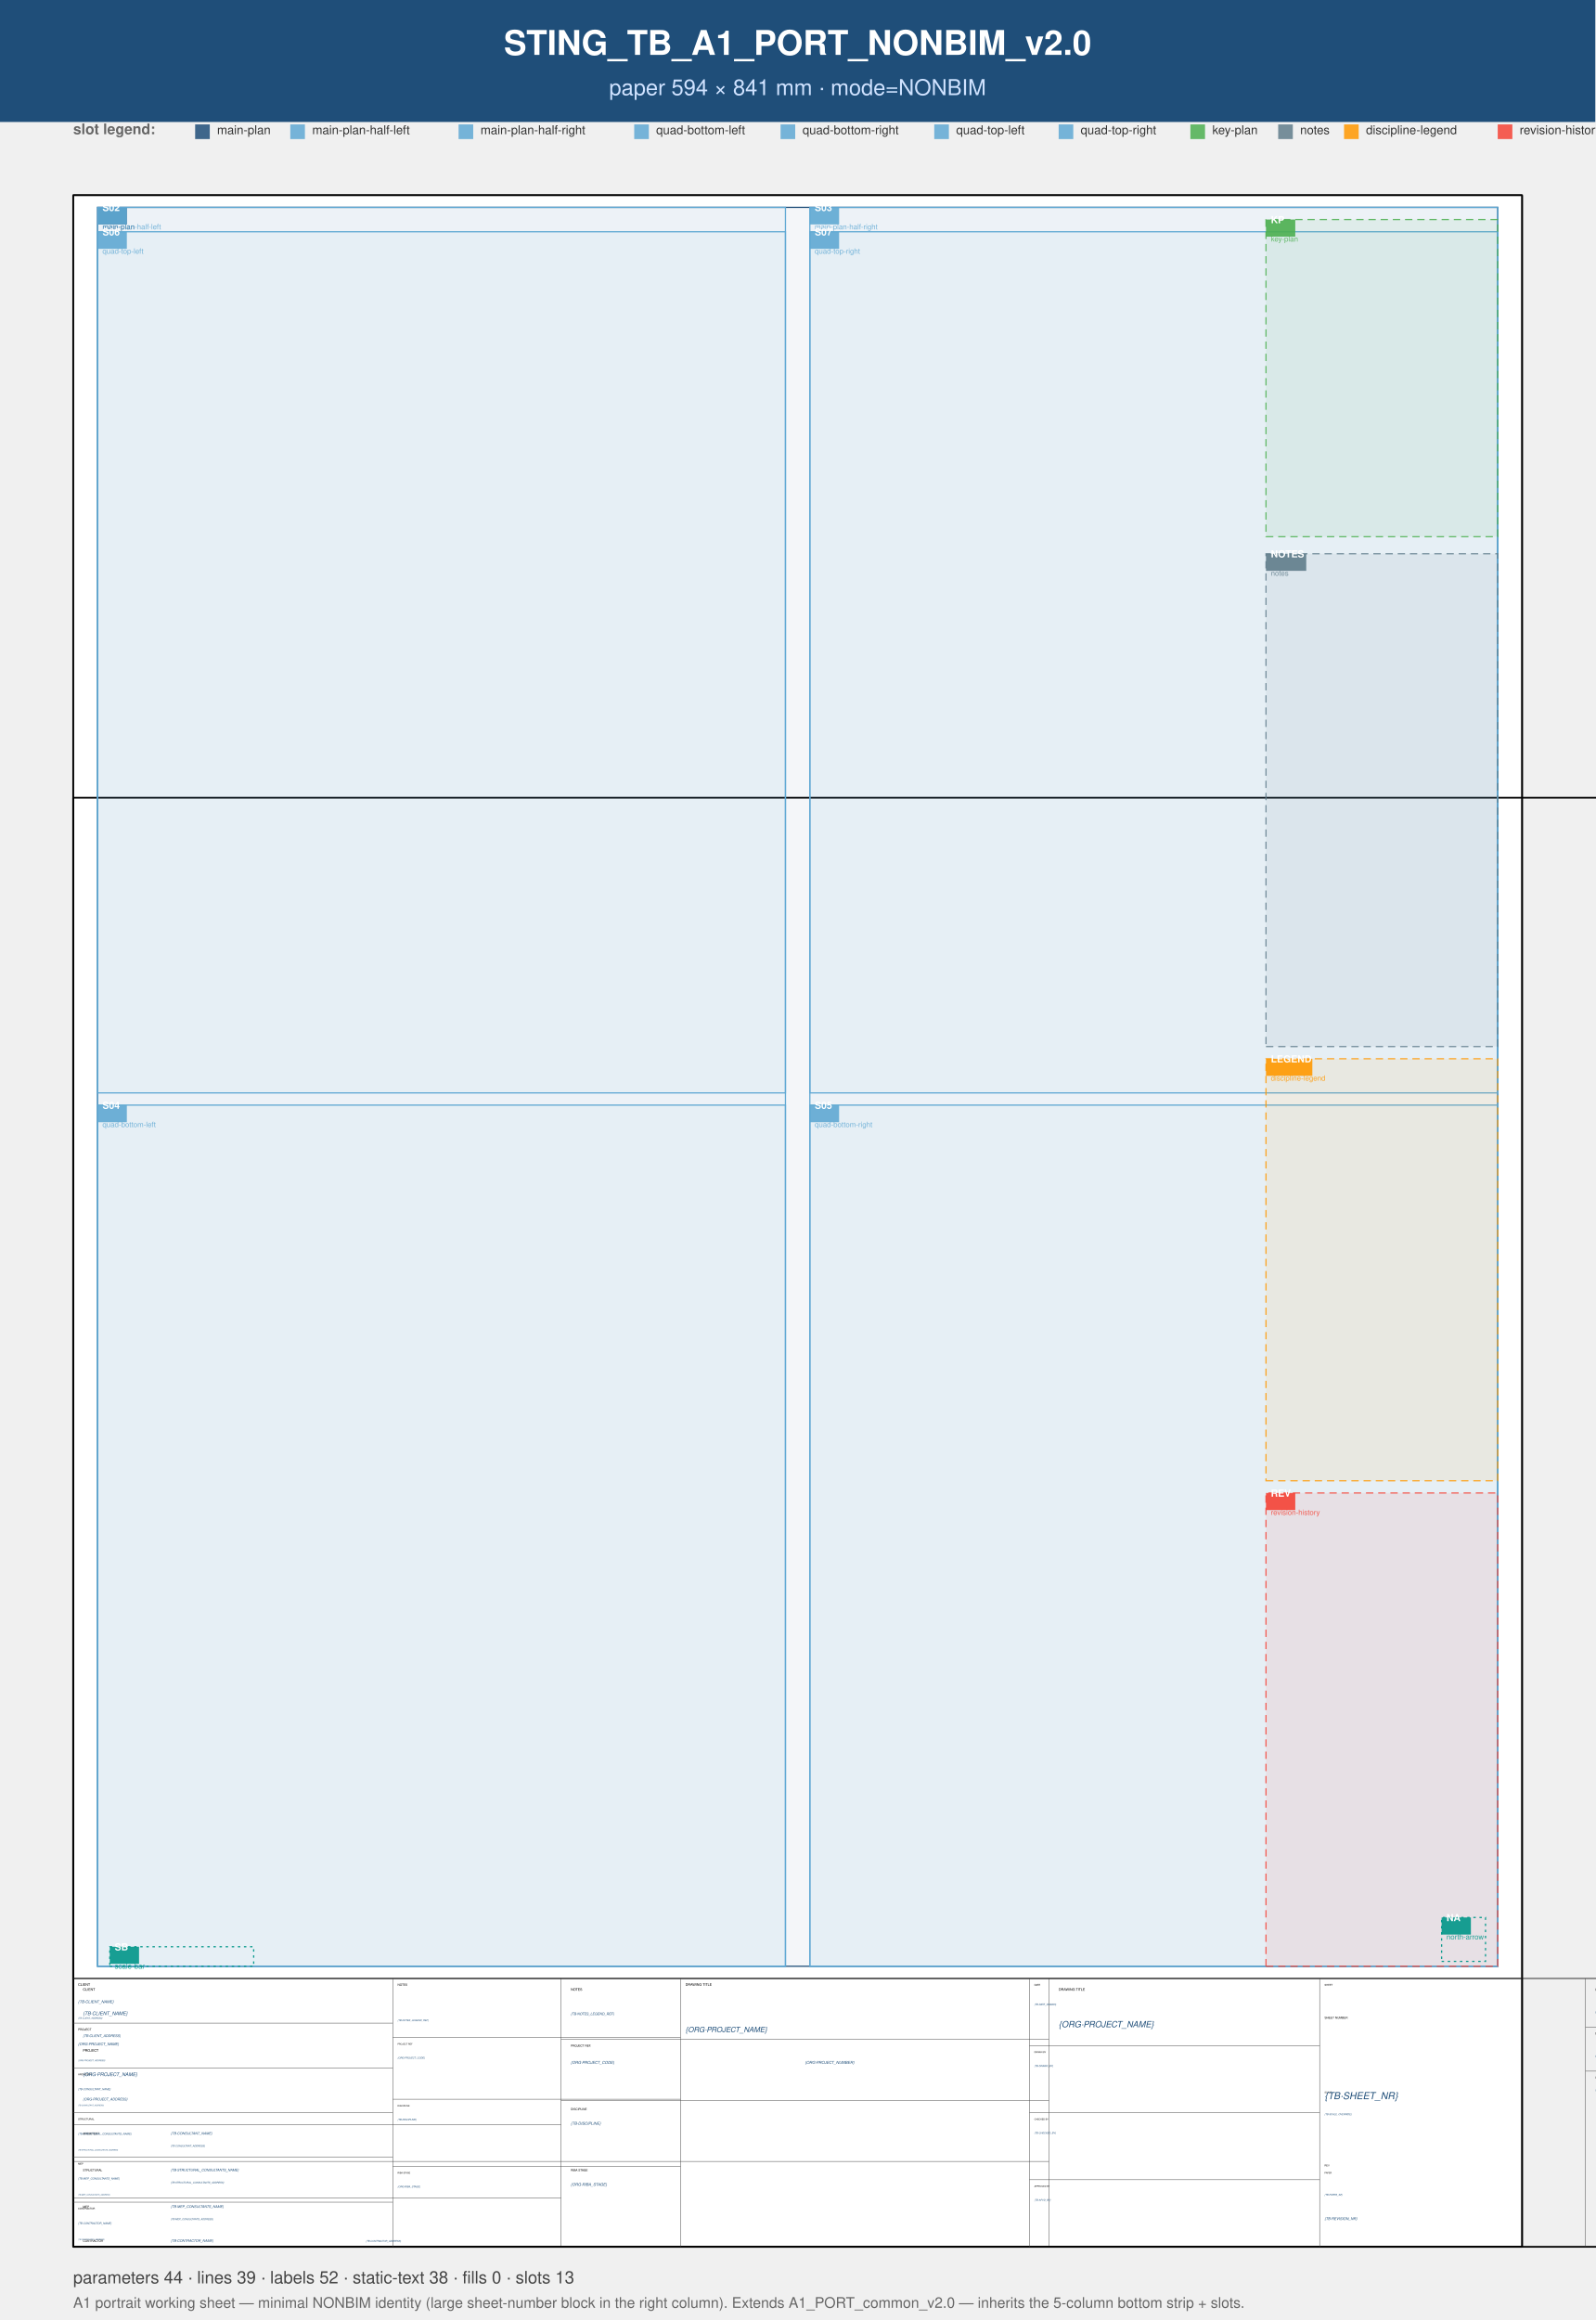
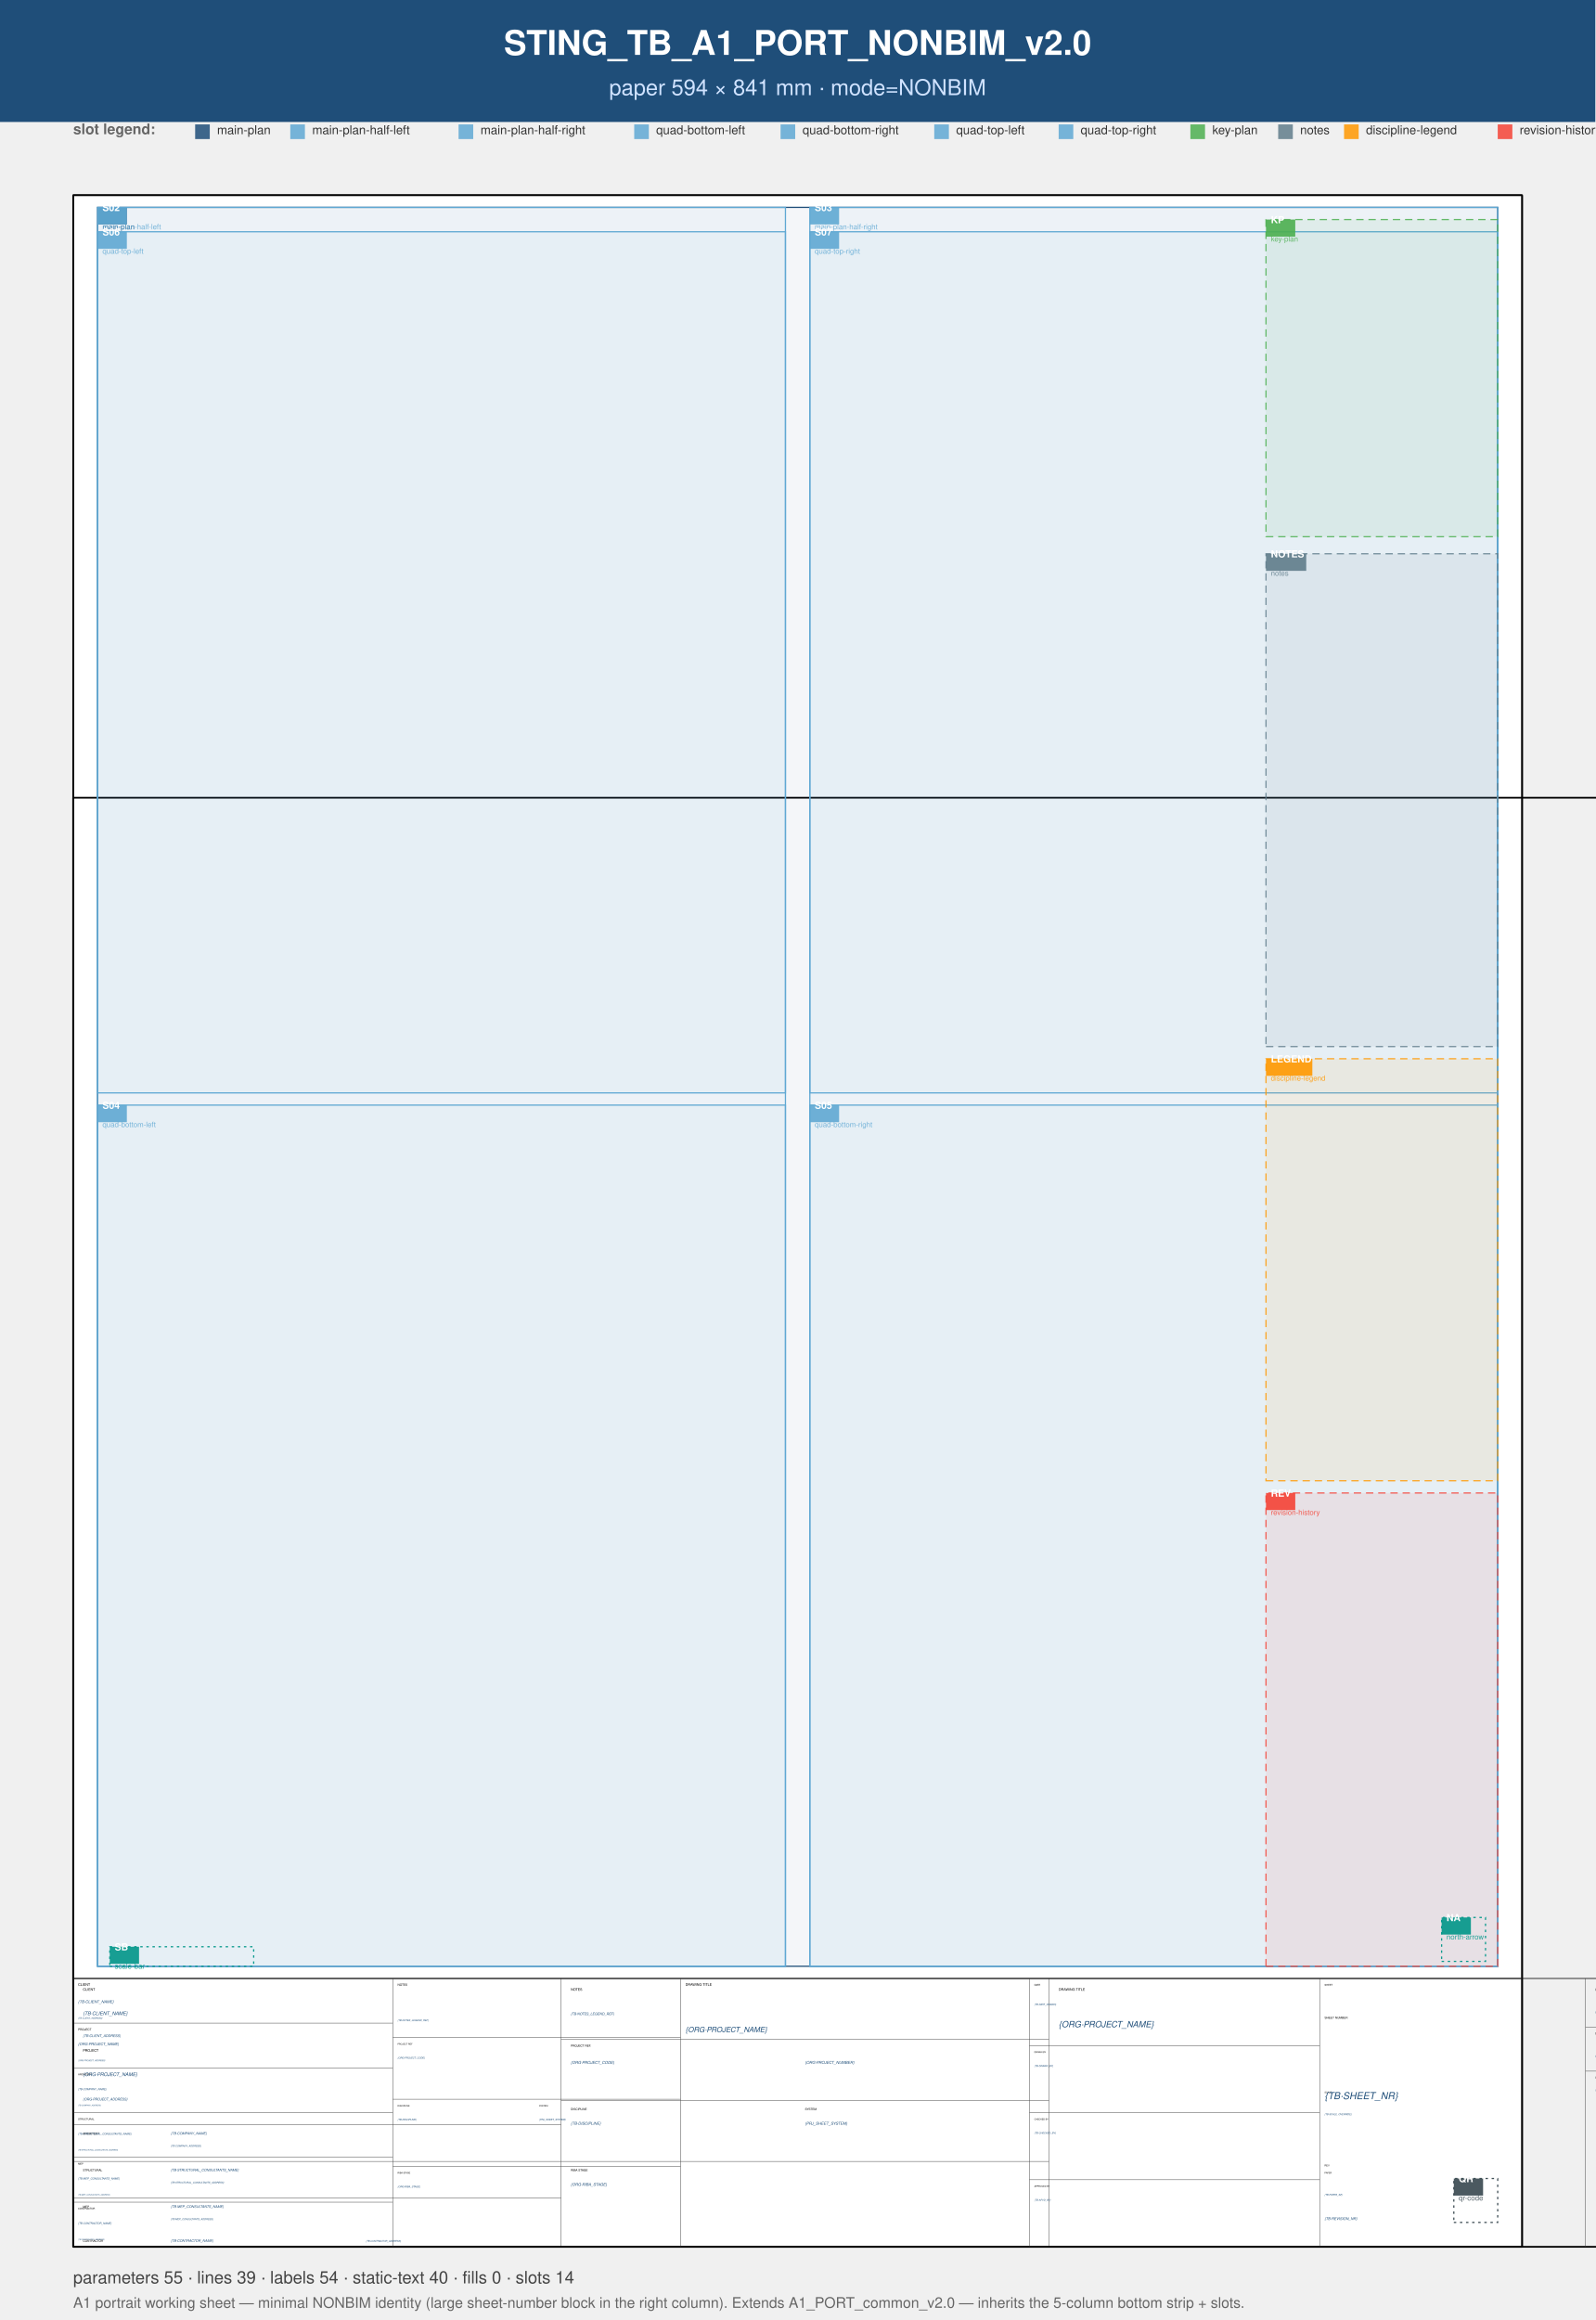
<svg xmlns="http://www.w3.org/2000/svg" viewBox="0 0 654 951" width="654mm" height="951mm" style="background:#fafafa;font-family:Helvetica,Arial,sans-serif;">
  <rect x="0" y="0" width="654" height="50" fill="#1F4E79" />
  <text x="327.0" y="22.5" text-anchor="middle" fill="#fff" font-size="14" font-weight="bold">STING_TB_A1_PORT_NONBIM_v2.0</text>
  <text x="327.0" y="39.0" text-anchor="middle" fill="#cfe2ff" font-size="9">paper 594 × 841 mm   ·   mode=NONBIM</text>
  <g transform="translate(30,921) scale(1,-1)">
    <rect x="0" y="0" width="594" height="841" fill="#ffffff" stroke="#1a1a1a" stroke-width="0.6" />
    <line x1="0" y1="0" x2="841" y2="0" stroke="#000" stroke-width="0.7" />
    <line x1="841" y1="0" x2="841" y2="594" stroke="#000" stroke-width="0.7" />
    <line x1="841" y1="594" x2="0" y2="594" stroke="#000" stroke-width="0.7" />
    <line x1="0" y1="594" x2="0" y2="0" stroke="#000" stroke-width="0.7" />
    <line x1="0" y1="110" x2="841" y2="110" stroke="#222" stroke-width="0.35" />
    <line x1="200" y1="0" x2="200" y2="110" stroke="#444" stroke-width="0.18" />
    <line x1="400" y1="0" x2="400" y2="110" stroke="#444" stroke-width="0.18" />
    <line x1="620" y1="0" x2="620" y2="110" stroke="#444" stroke-width="0.18" />
    <line x1="820" y1="0" x2="820" y2="110" stroke="#444" stroke-width="0.18" />
    <line x1="0" y1="50" x2="200" y2="50" stroke="#444" stroke-width="0.18" />
    <line x1="0" y1="35" x2="200" y2="35" stroke="#444" stroke-width="0.18" />
    <line x1="0" y1="20" x2="200" y2="20" stroke="#444" stroke-width="0.18" />
    <line x1="200" y1="85" x2="400" y2="85" stroke="#444" stroke-width="0.18" />
    <line x1="200" y1="60" x2="400" y2="60" stroke="#444" stroke-width="0.18" />
    <line x1="200" y1="35" x2="400" y2="35" stroke="#444" stroke-width="0.18" />
    <line x1="620" y1="90" x2="820" y2="90" stroke="#444" stroke-width="0.18" />
    <line x1="620" y1="72" x2="820" y2="72" stroke="#444" stroke-width="0.18" />
    <line x1="680" y1="72" x2="680" y2="110" stroke="#444" stroke-width="0.18" />
    <line x1="750" y1="72" x2="750" y2="110" stroke="#444" stroke-width="0.18" />
    <line x1="0" y1="0" x2="594" y2="0" stroke="#000" stroke-width="0.7" />
    <line x1="594" y1="0" x2="594" y2="841" stroke="#000" stroke-width="0.7" />
    <line x1="594" y1="841" x2="0" y2="841" stroke="#000" stroke-width="0.7" />
    <line x1="0" y1="841" x2="0" y2="0" stroke="#000" stroke-width="0.7" />
    <line x1="0" y1="110" x2="594" y2="110" stroke="#222" stroke-width="0.35" />
    <line x1="131" y1="0" x2="131" y2="110" stroke="#444" stroke-width="0.18" />
    <line x1="249" y1="0" x2="249" y2="110" stroke="#444" stroke-width="0.18" />
    <line x1="392" y1="0" x2="392" y2="110" stroke="#444" stroke-width="0.18" />
    <line x1="511" y1="0" x2="511" y2="110" stroke="#444" stroke-width="0.18" />
    <line x1="0" y1="18.3" x2="131" y2="18.3" stroke="#444" stroke-width="0.18" />
    <line x1="0" y1="36.7" x2="131" y2="36.7" stroke="#444" stroke-width="0.18" />
    <line x1="0" y1="55.0" x2="131" y2="55.0" stroke="#444" stroke-width="0.18" />
    <line x1="0" y1="73.3" x2="131" y2="73.3" stroke="#444" stroke-width="0.18" />
    <line x1="0" y1="91.7" x2="131" y2="91.7" stroke="#444" stroke-width="0.18" />
    <line x1="131" y1="33.0" x2="249" y2="33.0" stroke="#444" stroke-width="0.18" />
    <line x1="131" y1="60.5" x2="249" y2="60.5" stroke="#444" stroke-width="0.18" />
    <line x1="131" y1="85.8" x2="249" y2="85.8" stroke="#444" stroke-width="0.18" />
    <line x1="392" y1="27.5" x2="511" y2="27.5" stroke="#444" stroke-width="0.18" />
    <line x1="392" y1="55.0" x2="511" y2="55.0" stroke="#444" stroke-width="0.18" />
    <line x1="392" y1="82.5" x2="511" y2="82.5" stroke="#444" stroke-width="0.18" />
    <g transform="translate(4,105) scale(1,-1)">
      <text x="0" y="0" font-size="1.4" text-anchor="start" fill="#000">CLIENT</text>
    </g>
    <g transform="translate(4,80) scale(1,-1)">
      <text x="0" y="0" font-size="1.4" text-anchor="start" fill="#000">PROJECT</text>
    </g>
    <g transform="translate(4,46) scale(1,-1)">
      <text x="0" y="0" font-size="1.2" text-anchor="start" fill="#000">ARCHITECT</text>
    </g>
    <g transform="translate(4,31) scale(1,-1)">
      <text x="0" y="0" font-size="1.2" text-anchor="start" fill="#000">STRUCTURAL</text>
    </g>
    <g transform="translate(4,16) scale(1,-1)">
      <text x="0" y="0" font-size="1.2" text-anchor="start" fill="#000">MEP</text>
    </g>
    <g transform="translate(4,2) scale(1,-1)">
      <text x="0" y="0" font-size="1.2" text-anchor="start" fill="#000">CONTRACTOR</text>
    </g>
    <g transform="translate(204,105) scale(1,-1)">
      <text x="0" y="0" font-size="1.4" text-anchor="start" fill="#000">NOTES</text>
    </g>
    <g transform="translate(404,105) scale(1,-1)">
      <text x="0" y="0" font-size="1.4" text-anchor="start" fill="#000">DRAWING TITLE</text>
    </g>
    <g transform="translate(204,82) scale(1,-1)">
      <text x="0" y="0" font-size="1.2" text-anchor="start" fill="#000">PROJECT REF.</text>
    </g>
    <g transform="translate(204,56) scale(1,-1)">
      <text x="0" y="0" font-size="1.2" text-anchor="start" fill="#000">DISCIPLINE</text>
    </g>
    <g transform="translate(204,31) scale(1,-1)">
      <text x="0" y="0" font-size="1.2" text-anchor="start" fill="#000">RIBA STAGE</text>
    </g>
    <g transform="translate(624,105) scale(1,-1)">
      <text x="0" y="0" font-size="1.2" text-anchor="start" fill="#000">DATE</text>
    </g>
    <g transform="translate(684,105) scale(1,-1)">
      <text x="0" y="0" font-size="1.2" text-anchor="start" fill="#000">PAPER</text>
    </g>
    <g transform="translate(754,105) scale(1,-1)">
      <text x="0" y="0" font-size="1.2" text-anchor="start" fill="#000">SCALE</text>
    </g>
    <g transform="translate(624,87) scale(1,-1)">
      <text x="0" y="0" font-size="1.2" text-anchor="start" fill="#000">DRAWN BY</text>
    </g>
    <g transform="translate(684,87) scale(1,-1)">
      <text x="0" y="0" font-size="1.2" text-anchor="start" fill="#000">CHECKED BY</text>
    </g>
    <g transform="translate(754,87) scale(1,-1)">
      <text x="0" y="0" font-size="1.2" text-anchor="start" fill="#000">APPROVED BY</text>
    </g>
    <g transform="translate(624,69) scale(1,-1)">
      <text x="0" y="0" font-size="1.0" text-anchor="start" fill="#000">DATES</text>
    </g>
+     <g transform="translate(300,56) scale(1,-1)">
+       <text x="0" y="0" font-size="1.2" text-anchor="start" fill="#000">SYSTEM</text>
+     </g>
    <g transform="translate(2,107) scale(1,-1)">
      <text x="0" y="0" font-size="1.4" text-anchor="start" fill="#000">CLIENT</text>
    </g>
    <g transform="translate(2,88.66667) scale(1,-1)">
      <text x="0" y="0" font-size="1.2" text-anchor="start" fill="#000">PROJECT</text>
    </g>
    <g transform="translate(2,70.33333) scale(1,-1)">
      <text x="0" y="0" font-size="1.0" text-anchor="start" fill="#000">ARCHITECT</text>
    </g>
    <g transform="translate(2,52.0) scale(1,-1)">
      <text x="0" y="0" font-size="1.0" text-anchor="start" fill="#000">STRUCTURAL</text>
    </g>
    <g transform="translate(2,33.66667) scale(1,-1)">
      <text x="0" y="0" font-size="1.0" text-anchor="start" fill="#000">MEP</text>
    </g>
    <g transform="translate(2,15.33333) scale(1,-1)">
      <text x="0" y="0" font-size="1.0" text-anchor="start" fill="#000">CONTRACTOR</text>
    </g>
    <g transform="translate(133,107) scale(1,-1)">
      <text x="0" y="0" font-size="1.2" text-anchor="start" fill="#000">NOTES</text>
    </g>
    <g transform="translate(133,82.8) scale(1,-1)">
      <text x="0" y="0" font-size="0.9" text-anchor="start" fill="#000">PROJECT REF</text>
    </g>
    <g transform="translate(133,57.5) scale(1,-1)">
      <text x="0" y="0" font-size="0.9" text-anchor="start" fill="#000">DISCIPLINE</text>
    </g>
    <g transform="translate(133,30.0) scale(1,-1)">
      <text x="0" y="0" font-size="0.9" text-anchor="start" fill="#000">RIBA STAGE</text>
    </g>
    <g transform="translate(251,107) scale(1,-1)">
      <text x="0" y="0" font-size="1.4" text-anchor="start" fill="#000">DRAWING TITLE</text>
    </g>
    <g transform="translate(394,107) scale(1,-1)">
      <text x="0" y="0" font-size="1.0" text-anchor="start" fill="#000">DATE</text>
    </g>
    <g transform="translate(394,79.5) scale(1,-1)">
      <text x="0" y="0" font-size="0.9" text-anchor="start" fill="#000">DRAWN BY</text>
    </g>
    <g transform="translate(394,52.0) scale(1,-1)">
      <text x="0" y="0" font-size="0.9" text-anchor="start" fill="#000">CHECKED BY</text>
    </g>
    <g transform="translate(394,24.5) scale(1,-1)">
      <text x="0" y="0" font-size="0.9" text-anchor="start" fill="#000">APPROVED BY</text>
    </g>
    <g transform="translate(513,107) scale(1,-1)">
      <text x="0" y="0" font-size="1.0" text-anchor="start" fill="#000">SHEET</text>
    </g>
    <g transform="translate(513,63.0) scale(1,-1)">
      <text x="0" y="0" font-size="0.9" text-anchor="start" fill="#000">SCALE</text>
    </g>
    <g transform="translate(513,30.0) scale(1,-1)">
      <text x="0" y="0" font-size="0.9" text-anchor="start" fill="#000">PAPER</text>
    </g>
+     <g transform="translate(191,57.5) scale(1,-1)">
+       <text x="0" y="0" font-size="0.9" text-anchor="start" fill="#000">SYSTEM</text>
+     </g>
    <g transform="translate(513,93.5) scale(1,-1)">
      <text x="0" y="0" font-size="1.2" text-anchor="start" fill="#000">SHEET NUMBER</text>
    </g>
    <g transform="translate(513,33.0) scale(1,-1)">
      <text x="0" y="0" font-size="1.0" text-anchor="start" fill="#000">REV</text>
    </g>
    <g transform="translate(4,95) scale(1,-1)">
      <text x="0" y="0" font-size="2.0" text-anchor="start" fill="#1F4E79" font-style="italic">{TB·CLIENT_NAME}</text>
    </g>
    <g transform="translate(4,86) scale(1,-1)">
      <text x="0" y="0" font-size="1.4" text-anchor="start" fill="#1F4E79" font-style="italic">{TB·CLIENT_ADDRESS}</text>
    </g>
    <g transform="translate(4,70) scale(1,-1)">
      <text x="0" y="0" font-size="2.0" text-anchor="start" fill="#1F4E79" font-style="italic">{ORG·PROJECT_NAME}</text>
    </g>
    <g transform="translate(4,60) scale(1,-1)">
      <text x="0" y="0" font-size="1.4" text-anchor="start" fill="#1F4E79" font-style="italic">{ORG·PROJECT_ADDRESS}</text>
    </g>
    <g transform="translate(40,46) scale(1,-1)">
-       <text x="0" y="0" font-size="1.4" text-anchor="start" fill="#1F4E79" font-style="italic">{TB·CONSULTANT_NAME}</text>
+       <text x="0" y="0" font-size="1.4" text-anchor="start" fill="#1F4E79" font-style="italic">{TB·COMPANY_NAME}</text>
    </g>
    <g transform="translate(40,41) scale(1,-1)">
-       <text x="0" y="0" font-size="1.0" text-anchor="start" fill="#1F4E79" font-style="italic">{TB·CONSULTANT_ADDRESS}</text>
+       <text x="0" y="0" font-size="1.0" text-anchor="start" fill="#1F4E79" font-style="italic">{TB·COMPANY_ADDRESS}</text>
    </g>
    <g transform="translate(40,31) scale(1,-1)">
      <text x="0" y="0" font-size="1.4" text-anchor="start" fill="#1F4E79" font-style="italic">{TB·STRUCTURAL_CONSULTANTS_NAME}</text>
    </g>
    <g transform="translate(40,26) scale(1,-1)">
      <text x="0" y="0" font-size="1.0" text-anchor="start" fill="#1F4E79" font-style="italic">{TB·STRUCTURAL_CONSULTANTS_ADDRESS}</text>
    </g>
    <g transform="translate(40,16) scale(1,-1)">
      <text x="0" y="0" font-size="1.4" text-anchor="start" fill="#1F4E79" font-style="italic">{TB·MEP_CONSULTANTS_NAME}</text>
    </g>
    <g transform="translate(40,11) scale(1,-1)">
      <text x="0" y="0" font-size="1.0" text-anchor="start" fill="#1F4E79" font-style="italic">{TB·MEP_CONSULTANTS_ADDRESS}</text>
    </g>
    <g transform="translate(40,2) scale(1,-1)">
      <text x="0" y="0" font-size="1.4" text-anchor="start" fill="#1F4E79" font-style="italic">{TB·CONTRACTOR_NAME}</text>
    </g>
    <g transform="translate(120,2) scale(1,-1)">
      <text x="0" y="0" font-size="1.0" text-anchor="start" fill="#1F4E79" font-style="italic">{TB·CONTRACTOR_ADDRESS}</text>
    </g>
    <g transform="translate(204,75) scale(1,-1)">
      <text x="0" y="0" font-size="1.6" text-anchor="start" fill="#1F4E79" font-style="italic">{ORG·PROJECT_CODE}</text>
    </g>
    <g transform="translate(300,75) scale(1,-1)">
      <text x="0" y="0" font-size="1.6" text-anchor="start" fill="#1F4E79" font-style="italic">{ORG·PROJECT_NUMBER}</text>
    </g>
    <g transform="translate(204,50) scale(1,-1)">
      <text x="0" y="0" font-size="1.6" text-anchor="start" fill="#1F4E79" font-style="italic">{TB·DISCIPLINE}</text>
    </g>
    <g transform="translate(204,25) scale(1,-1)">
      <text x="0" y="0" font-size="1.6" text-anchor="start" fill="#1F4E79" font-style="italic">{ORG·RIBA_STAGE}</text>
    </g>
    <g transform="translate(204,95) scale(1,-1)">
      <text x="0" y="0" font-size="1.4" text-anchor="start" fill="#1F4E79" font-style="italic">{TB·NOTES_LEGEND_REF}</text>
    </g>
    <g transform="translate(404,90) scale(1,-1)">
      <text x="0" y="0" font-size="3.5" text-anchor="start" fill="#1F4E79" font-style="italic">{ORG·PROJECT_NAME}</text>
    </g>
    <g transform="translate(624,96) scale(1,-1)">
      <text x="0" y="0" font-size="1.4" text-anchor="start" fill="#1F4E79" font-style="italic">{TB·DATE_DRAWN}</text>
    </g>
    <g transform="translate(684,96) scale(1,-1)">
      <text x="0" y="0" font-size="1.4" text-anchor="start" fill="#1F4E79" font-style="italic">{TB·PAPER_SZ}</text>
    </g>
    <g transform="translate(754,96) scale(1,-1)">
      <text x="0" y="0" font-size="1.4" text-anchor="start" fill="#1F4E79" font-style="italic">{TB·SCALE_OVERRIDE}</text>
    </g>
    <g transform="translate(624,78) scale(1,-1)">
      <text x="0" y="0" font-size="1.4" text-anchor="start" fill="#1F4E79" font-style="italic">{TB·DRAWN_BY}</text>
    </g>
    <g transform="translate(684,78) scale(1,-1)">
      <text x="0" y="0" font-size="1.4" text-anchor="start" fill="#1F4E79" font-style="italic">{TB·CHECKED_BY}</text>
    </g>
    <g transform="translate(754,78) scale(1,-1)">
      <text x="0" y="0" font-size="1.4" text-anchor="start" fill="#1F4E79" font-style="italic">{TB·APVD_BY}</text>
    </g>
    <g transform="translate(624,64) scale(1,-1)">
      <text x="0" y="0" font-size="1.0" text-anchor="start" fill="#1F4E79" font-style="italic">{TB·DATE_DRAWN}</text>
    </g>
    <g transform="translate(684,64) scale(1,-1)">
      <text x="0" y="0" font-size="1.0" text-anchor="start" fill="#1F4E79" font-style="italic">{TB·DATE_CHECKED}</text>
    </g>
    <g transform="translate(754,64) scale(1,-1)">
      <text x="0" y="0" font-size="1.0" text-anchor="start" fill="#1F4E79" font-style="italic">{TB·DATE_APVD}</text>
    </g>
+     <g transform="translate(300,50) scale(1,-1)">
+       <text x="0" y="0" font-size="1.6" text-anchor="start" fill="#1F4E79" font-style="italic">{PRJ_SHEET_SYSTEM}</text>
+     </g>
    <g transform="translate(2,99.91667) scale(1,-1)">
      <text x="0" y="0" font-size="1.6" text-anchor="start" fill="#1F4E79" font-style="italic">{TB·CLIENT_NAME}</text>
    </g>
    <g transform="translate(2,93.41667) scale(1,-1)">
      <text x="0" y="0" font-size="0.9" text-anchor="start" fill="#1F4E79" font-style="italic">{TB·CLIENT_ADDRESS}</text>
    </g>
    <g transform="translate(2,82.58333) scale(1,-1)">
      <text x="0" y="0" font-size="1.5" text-anchor="start" fill="#1F4E79" font-style="italic">{ORG·PROJECT_NAME}</text>
    </g>
    <g transform="translate(2,76.08333) scale(1,-1)">
      <text x="0" y="0" font-size="0.85" text-anchor="start" fill="#1F4E79" font-style="italic">{ORG·PROJECT_ADDRESS}</text>
    </g>
    <g transform="translate(2,64.25) scale(1,-1)">
-       <text x="0" y="0" font-size="1.1" text-anchor="start" fill="#1F4E79" font-style="italic">{TB·CONSULTANT_NAME}</text>
+       <text x="0" y="0" font-size="1.1" text-anchor="start" fill="#1F4E79" font-style="italic">{TB·COMPANY_NAME}</text>
    </g>
    <g transform="translate(2,57.75) scale(1,-1)">
-       <text x="0" y="0" font-size="0.75" text-anchor="start" fill="#1F4E79" font-style="italic">{TB·CONSULTANT_ADDRESS}</text>
+       <text x="0" y="0" font-size="0.75" text-anchor="start" fill="#1F4E79" font-style="italic">{TB·COMPANY_ADDRESS}</text>
    </g>
    <g transform="translate(2,45.91667) scale(1,-1)">
      <text x="0" y="0" font-size="1.1" text-anchor="start" fill="#1F4E79" font-style="italic">{TB·STRUCTURAL_CONSULTANTS_NAME}</text>
    </g>
    <g transform="translate(2,39.41667) scale(1,-1)">
      <text x="0" y="0" font-size="0.75" text-anchor="start" fill="#1F4E79" font-style="italic">{TB·STRUCTURAL_CONSULTANTS_ADDRESS}</text>
    </g>
    <g transform="translate(2,27.58333) scale(1,-1)">
      <text x="0" y="0" font-size="1.1" text-anchor="start" fill="#1F4E79" font-style="italic">{TB·MEP_CONSULTANTS_NAME}</text>
    </g>
    <g transform="translate(2,21.08333) scale(1,-1)">
      <text x="0" y="0" font-size="0.75" text-anchor="start" fill="#1F4E79" font-style="italic">{TB·MEP_CONSULTANTS_ADDRESS}</text>
    </g>
    <g transform="translate(2,9.25) scale(1,-1)">
      <text x="0" y="0" font-size="1.1" text-anchor="start" fill="#1F4E79" font-style="italic">{TB·CONTRACTOR_NAME}</text>
    </g>
    <g transform="translate(2,2.75) scale(1,-1)">
      <text x="0" y="0" font-size="0.75" text-anchor="start" fill="#1F4E79" font-style="italic">{TB·CONTRACTOR_ADDRESS}</text>
    </g>
    <g transform="translate(133,92.5) scale(1,-1)">
      <text x="0" y="0" font-size="1.0" text-anchor="start" fill="#1F4E79" font-style="italic">{TB·NOTES_LEGEND_REF}</text>
    </g>
    <g transform="translate(133,77.1) scale(1,-1)">
      <text x="0" y="0" font-size="1.0" text-anchor="start" fill="#1F4E79" font-style="italic">{ORG·PROJECT_CODE}</text>
    </g>
    <g transform="translate(133,51.8) scale(1,-1)">
      <text x="0" y="0" font-size="1.0" text-anchor="start" fill="#1F4E79" font-style="italic">{TB·DISCIPLINE}</text>
    </g>
    <g transform="translate(133,24.3) scale(1,-1)">
      <text x="0" y="0" font-size="1.0" text-anchor="start" fill="#1F4E79" font-style="italic">{ORG·RIBA_STAGE}</text>
    </g>
    <g transform="translate(251,88.0) scale(1,-1)">
      <text x="0" y="0" font-size="3.0" text-anchor="start" fill="#1F4E79" font-style="italic">{ORG·PROJECT_NAME}</text>
    </g>
    <g transform="translate(394,99.0) scale(1,-1)">
      <text x="0" y="0" font-size="1.0" text-anchor="start" fill="#1F4E79" font-style="italic">{TB·DATE_DRAWN}</text>
    </g>
    <g transform="translate(394,73.8) scale(1,-1)">
      <text x="0" y="0" font-size="1.0" text-anchor="start" fill="#1F4E79" font-style="italic">{TB·DRAWN_BY}</text>
    </g>
    <g transform="translate(394,46.3) scale(1,-1)">
      <text x="0" y="0" font-size="1.0" text-anchor="start" fill="#1F4E79" font-style="italic">{TB·CHECKED_BY}</text>
    </g>
    <g transform="translate(394,18.8) scale(1,-1)">
      <text x="0" y="0" font-size="1.0" text-anchor="start" fill="#1F4E79" font-style="italic">{TB·APVD_BY}</text>
    </g>
    <g transform="translate(513,54.0) scale(1,-1)">
      <text x="0" y="0" font-size="1.0" text-anchor="start" fill="#1F4E79" font-style="italic">{TB·SCALE_OVERRIDE}</text>
    </g>
    <g transform="translate(513,21.0) scale(1,-1)">
      <text x="0" y="0" font-size="1.0" text-anchor="start" fill="#1F4E79" font-style="italic">{TB·PAPER_SZ}</text>
+     </g>
+     <g transform="translate(191,51.8) scale(1,-1)">
+       <text x="0" y="0" font-size="1.0" text-anchor="start" fill="#1F4E79" font-style="italic">{PRJ_SHEET_SYSTEM}</text>
    </g>
    <g transform="translate(513,60.5) scale(1,-1)">
      <text x="0" y="0" font-size="4.0" text-anchor="start" fill="#1F4E79" font-style="italic">{TB·SHEET_NR}</text>
    </g>
    <g transform="translate(513,11.0) scale(1,-1)">
      <text x="0" y="0" font-size="1.5" text-anchor="start" fill="#1F4E79" font-style="italic">{TB·REVISION_NR}</text>
    </g>
    <rect x="10" y="115" width="574" height="721" fill="#1F4E79" fill-opacity="0.05" stroke="#1F4E79" stroke-width="0.5" stroke-dasharray="" opacity="1.0" />
    <rect x="10" y="829" width="12" height="7" fill="#1F4E79" opacity="0.9" />
    <g transform="translate(12,834.5) scale(1,-1)">
      <text x="0" y="0" font-size="4" font-weight="bold" fill="#fff">S01</text>
    </g>
    <g transform="translate(12,827) scale(1,-1)">
      <text x="0" y="0" font-size="3" fill="#1F4E79" opacity="0.85">main-plan</text>
    </g>
    <rect x="10" y="115" width="282" height="721" fill="#5fa8d3" fill-opacity="0.05" stroke="#5fa8d3" stroke-width="0.5" stroke-dasharray="" opacity="1.0" />
    <rect x="10" y="829" width="12" height="7" fill="#5fa8d3" opacity="0.9" />
    <g transform="translate(12,834.5) scale(1,-1)">
      <text x="0" y="0" font-size="4" font-weight="bold" fill="#fff">S02</text>
    </g>
    <g transform="translate(12,827) scale(1,-1)">
      <text x="0" y="0" font-size="3" fill="#5fa8d3" opacity="0.85">main-plan-half-left</text>
    </g>
    <rect x="302" y="115" width="282" height="721" fill="#5fa8d3" fill-opacity="0.05" stroke="#5fa8d3" stroke-width="0.5" stroke-dasharray="" opacity="1.0" />
    <rect x="302" y="829" width="12" height="7" fill="#5fa8d3" opacity="0.9" />
    <g transform="translate(304,834.5) scale(1,-1)">
      <text x="0" y="0" font-size="4" font-weight="bold" fill="#fff">S03</text>
    </g>
    <g transform="translate(304,827) scale(1,-1)">
      <text x="0" y="0" font-size="3" fill="#5fa8d3" opacity="0.85">main-plan-half-right</text>
    </g>
    <rect x="10" y="115" width="282" height="353" fill="#5fa8d3" fill-opacity="0.05" stroke="#5fa8d3" stroke-width="0.5" stroke-dasharray="" opacity="1.0" />
    <rect x="10" y="461" width="12" height="7" fill="#5fa8d3" opacity="0.9" />
    <g transform="translate(12,466.5) scale(1,-1)">
      <text x="0" y="0" font-size="4" font-weight="bold" fill="#fff">S04</text>
    </g>
    <g transform="translate(12,459) scale(1,-1)">
      <text x="0" y="0" font-size="3" fill="#5fa8d3" opacity="0.85">quad-bottom-left</text>
    </g>
    <rect x="302" y="115" width="282" height="353" fill="#5fa8d3" fill-opacity="0.05" stroke="#5fa8d3" stroke-width="0.5" stroke-dasharray="" opacity="1.0" />
    <rect x="302" y="461" width="12" height="7" fill="#5fa8d3" opacity="0.9" />
    <g transform="translate(304,466.5) scale(1,-1)">
      <text x="0" y="0" font-size="4" font-weight="bold" fill="#fff">S05</text>
    </g>
    <g transform="translate(304,459) scale(1,-1)">
      <text x="0" y="0" font-size="3" fill="#5fa8d3" opacity="0.85">quad-bottom-right</text>
    </g>
    <rect x="10" y="473" width="282" height="353" fill="#5fa8d3" fill-opacity="0.05" stroke="#5fa8d3" stroke-width="0.5" stroke-dasharray="" opacity="1.0" />
    <rect x="10" y="819" width="12" height="7" fill="#5fa8d3" opacity="0.9" />
    <g transform="translate(12,824.5) scale(1,-1)">
      <text x="0" y="0" font-size="4" font-weight="bold" fill="#fff">S06</text>
    </g>
    <g transform="translate(12,817) scale(1,-1)">
      <text x="0" y="0" font-size="3" fill="#5fa8d3" opacity="0.85">quad-top-left</text>
    </g>
    <rect x="302" y="473" width="282" height="353" fill="#5fa8d3" fill-opacity="0.05" stroke="#5fa8d3" stroke-width="0.5" stroke-dasharray="" opacity="1.0" />
    <rect x="302" y="819" width="12" height="7" fill="#5fa8d3" opacity="0.9" />
    <g transform="translate(304,824.5) scale(1,-1)">
      <text x="0" y="0" font-size="4" font-weight="bold" fill="#fff">S07</text>
    </g>
    <g transform="translate(304,817) scale(1,-1)">
      <text x="0" y="0" font-size="3" fill="#5fa8d3" opacity="0.85">quad-top-right</text>
    </g>
    <rect x="489" y="701" width="95" height="130" fill="#4CAF50" fill-opacity="0.10" stroke="#4CAF50" stroke-width="0.5" stroke-dasharray="3,2" opacity="0.85" />
    <rect x="489" y="824" width="12" height="7" fill="#4CAF50" opacity="0.9" />
    <g transform="translate(491,829.5) scale(1,-1)">
      <text x="0" y="0" font-size="4" font-weight="bold" fill="#fff">KP</text>
    </g>
    <g transform="translate(491,822) scale(1,-1)">
      <text x="0" y="0" font-size="3" fill="#4CAF50" opacity="0.85">key-plan</text>
    </g>
    <rect x="489" y="492" width="95" height="202" fill="#607D8B" fill-opacity="0.10" stroke="#607D8B" stroke-width="0.5" stroke-dasharray="3,2" opacity="0.85" />
    <rect x="489" y="687" width="16.5" height="7" fill="#607D8B" opacity="0.9" />
    <g transform="translate(491,692.5) scale(1,-1)">
      <text x="0" y="0" font-size="4" font-weight="bold" fill="#fff">NOTES</text>
    </g>
    <g transform="translate(491,685) scale(1,-1)">
      <text x="0" y="0" font-size="3" fill="#607D8B" opacity="0.85">notes</text>
    </g>
    <rect x="489" y="314" width="95" height="173" fill="#FF9800" fill-opacity="0.10" stroke="#FF9800" stroke-width="0.5" stroke-dasharray="3,2" opacity="0.85" />
    <rect x="489" y="480" width="19.0" height="7" fill="#FF9800" opacity="0.9" />
    <g transform="translate(491,485.5) scale(1,-1)">
      <text x="0" y="0" font-size="4" font-weight="bold" fill="#fff">LEGEND</text>
    </g>
    <g transform="translate(491,478) scale(1,-1)">
      <text x="0" y="0" font-size="3" fill="#FF9800" opacity="0.85">discipline-legend</text>
    </g>
    <rect x="489" y="115" width="95" height="194" fill="#F44336" fill-opacity="0.10" stroke="#F44336" stroke-width="0.5" stroke-dasharray="3,2" opacity="0.85" />
    <rect x="489" y="302" width="12" height="7" fill="#F44336" opacity="0.9" />
    <g transform="translate(491,307.5) scale(1,-1)">
      <text x="0" y="0" font-size="4" font-weight="bold" fill="#fff">REV</text>
    </g>
    <g transform="translate(491,300) scale(1,-1)">
      <text x="0" y="0" font-size="3" fill="#F44336" opacity="0.85">revision-history</text>
+     </g>
+     <rect x="566" y="10" width="18" height="18" fill="#37474F" fill-opacity="0.0" stroke="#37474F" stroke-width="0.5" stroke-dasharray="1,1.5" opacity="0.95" />
+     <rect x="566" y="21" width="12" height="7" fill="#37474F" opacity="0.9" />
+     <g transform="translate(568,26.5) scale(1,-1)">
+       <text x="0" y="0" font-size="4" font-weight="bold" fill="#fff">QR</text>
+     </g>
+     <g transform="translate(568,19) scale(1,-1)">
+       <text x="0" y="0" font-size="3" fill="#37474F" opacity="0.85">qr-code</text>
    </g>
    <rect x="561" y="117" width="18" height="18" fill="#009688" fill-opacity="0.0" stroke="#009688" stroke-width="0.5" stroke-dasharray="1,1.5" opacity="0.95" />
    <rect x="561" y="128" width="12" height="7" fill="#009688" opacity="0.9" />
    <g transform="translate(563,133.5) scale(1,-1)">
      <text x="0" y="0" font-size="4" font-weight="bold" fill="#fff">NA</text>
    </g>
    <g transform="translate(563,126) scale(1,-1)">
      <text x="0" y="0" font-size="3" fill="#009688" opacity="0.85">north-arrow</text>
    </g>
    <rect x="15" y="115" width="59" height="8" fill="#009688" fill-opacity="0.0" stroke="#009688" stroke-width="0.5" stroke-dasharray="1,1.5" opacity="0.95" />
    <rect x="15" y="116" width="12" height="7" fill="#009688" opacity="0.9" />
    <g transform="translate(17,121.5) scale(1,-1)">
      <text x="0" y="0" font-size="4" font-weight="bold" fill="#fff">SB</text>
    </g>
    <g transform="translate(17,114) scale(1,-1)">
      <text x="0" y="0" font-size="3" fill="#009688" opacity="0.85">scale-bar</text>
    </g>
  </g>
  <text x="30" y="55" font-size="6" fill="#666" font-weight="bold">slot legend:</text>
  <rect x="80" y="51" width="6" height="6" fill="#1F4E79" opacity="0.85" />
  <text x="89" y="55" font-size="5" fill="#333">main-plan</text>
  <rect x="119" y="51" width="6" height="6" fill="#5fa8d3" opacity="0.85" />
  <text x="128" y="55" font-size="5" fill="#333">main-plan-half-left</text>
  <rect x="188" y="51" width="6" height="6" fill="#5fa8d3" opacity="0.85" />
  <text x="197" y="55" font-size="5" fill="#333">main-plan-half-right</text>
  <rect x="260" y="51" width="6" height="6" fill="#5fa8d3" opacity="0.85" />
  <text x="269" y="55" font-size="5" fill="#333">quad-bottom-left</text>
  <rect x="320" y="51" width="6" height="6" fill="#5fa8d3" opacity="0.85" />
  <text x="329" y="55" font-size="5" fill="#333">quad-bottom-right</text>
  <rect x="383" y="51" width="6" height="6" fill="#5fa8d3" opacity="0.85" />
  <text x="392" y="55" font-size="5" fill="#333">quad-top-left</text>
  <rect x="434" y="51" width="6" height="6" fill="#5fa8d3" opacity="0.85" />
  <text x="443" y="55" font-size="5" fill="#333">quad-top-right</text>
  <rect x="488" y="51" width="6" height="6" fill="#4CAF50" opacity="0.85" />
  <text x="497" y="55" font-size="5" fill="#333">key-plan</text>
  <rect x="524" y="51" width="6" height="6" fill="#607D8B" opacity="0.85" />
  <text x="533" y="55" font-size="5" fill="#333">notes</text>
  <rect x="551" y="51" width="6" height="6" fill="#FF9800" opacity="0.85" />
  <text x="560" y="55" font-size="5" fill="#333">discipline-legend</text>
  <rect x="614" y="51" width="6" height="6" fill="#F44336" opacity="0.85" />
  <text x="623" y="55" font-size="5" fill="#333">revision-history</text>
-   <rect x="674" y="51" width="6" height="6" fill="#009688" opacity="0.85" />
-   <text x="683" y="55" font-size="5" fill="#333">north-arrow</text>
-   <text x="719" y="55" font-size="5" fill="#999">+1 more</text>
-   <text x="30" y="936.0" font-size="7" fill="#444">parameters 44  ·  lines 39  ·  labels 52  ·  static-text 38  ·  fills 0  ·  slots 13</text>
+   <rect x="674" y="51" width="6" height="6" fill="#37474F" opacity="0.85" />
+   <text x="683" y="55" font-size="5" fill="#333">qr-code</text>
+   <text x="707" y="55" font-size="5" fill="#999">+2 more</text>
+   <text x="30" y="936.0" font-size="7" fill="#444">parameters 55  ·  lines 39  ·  labels 54  ·  static-text 40  ·  fills 0  ·  slots 14</text>
  <text x="30" y="946.0" font-size="6" fill="#666">A1 portrait working sheet — minimal NONBIM identity (large sheet-number block in the right column). Extends A1_PORT_common_v2.0 — inherits the 5-column bottom strip + slots.</text>
</svg>
